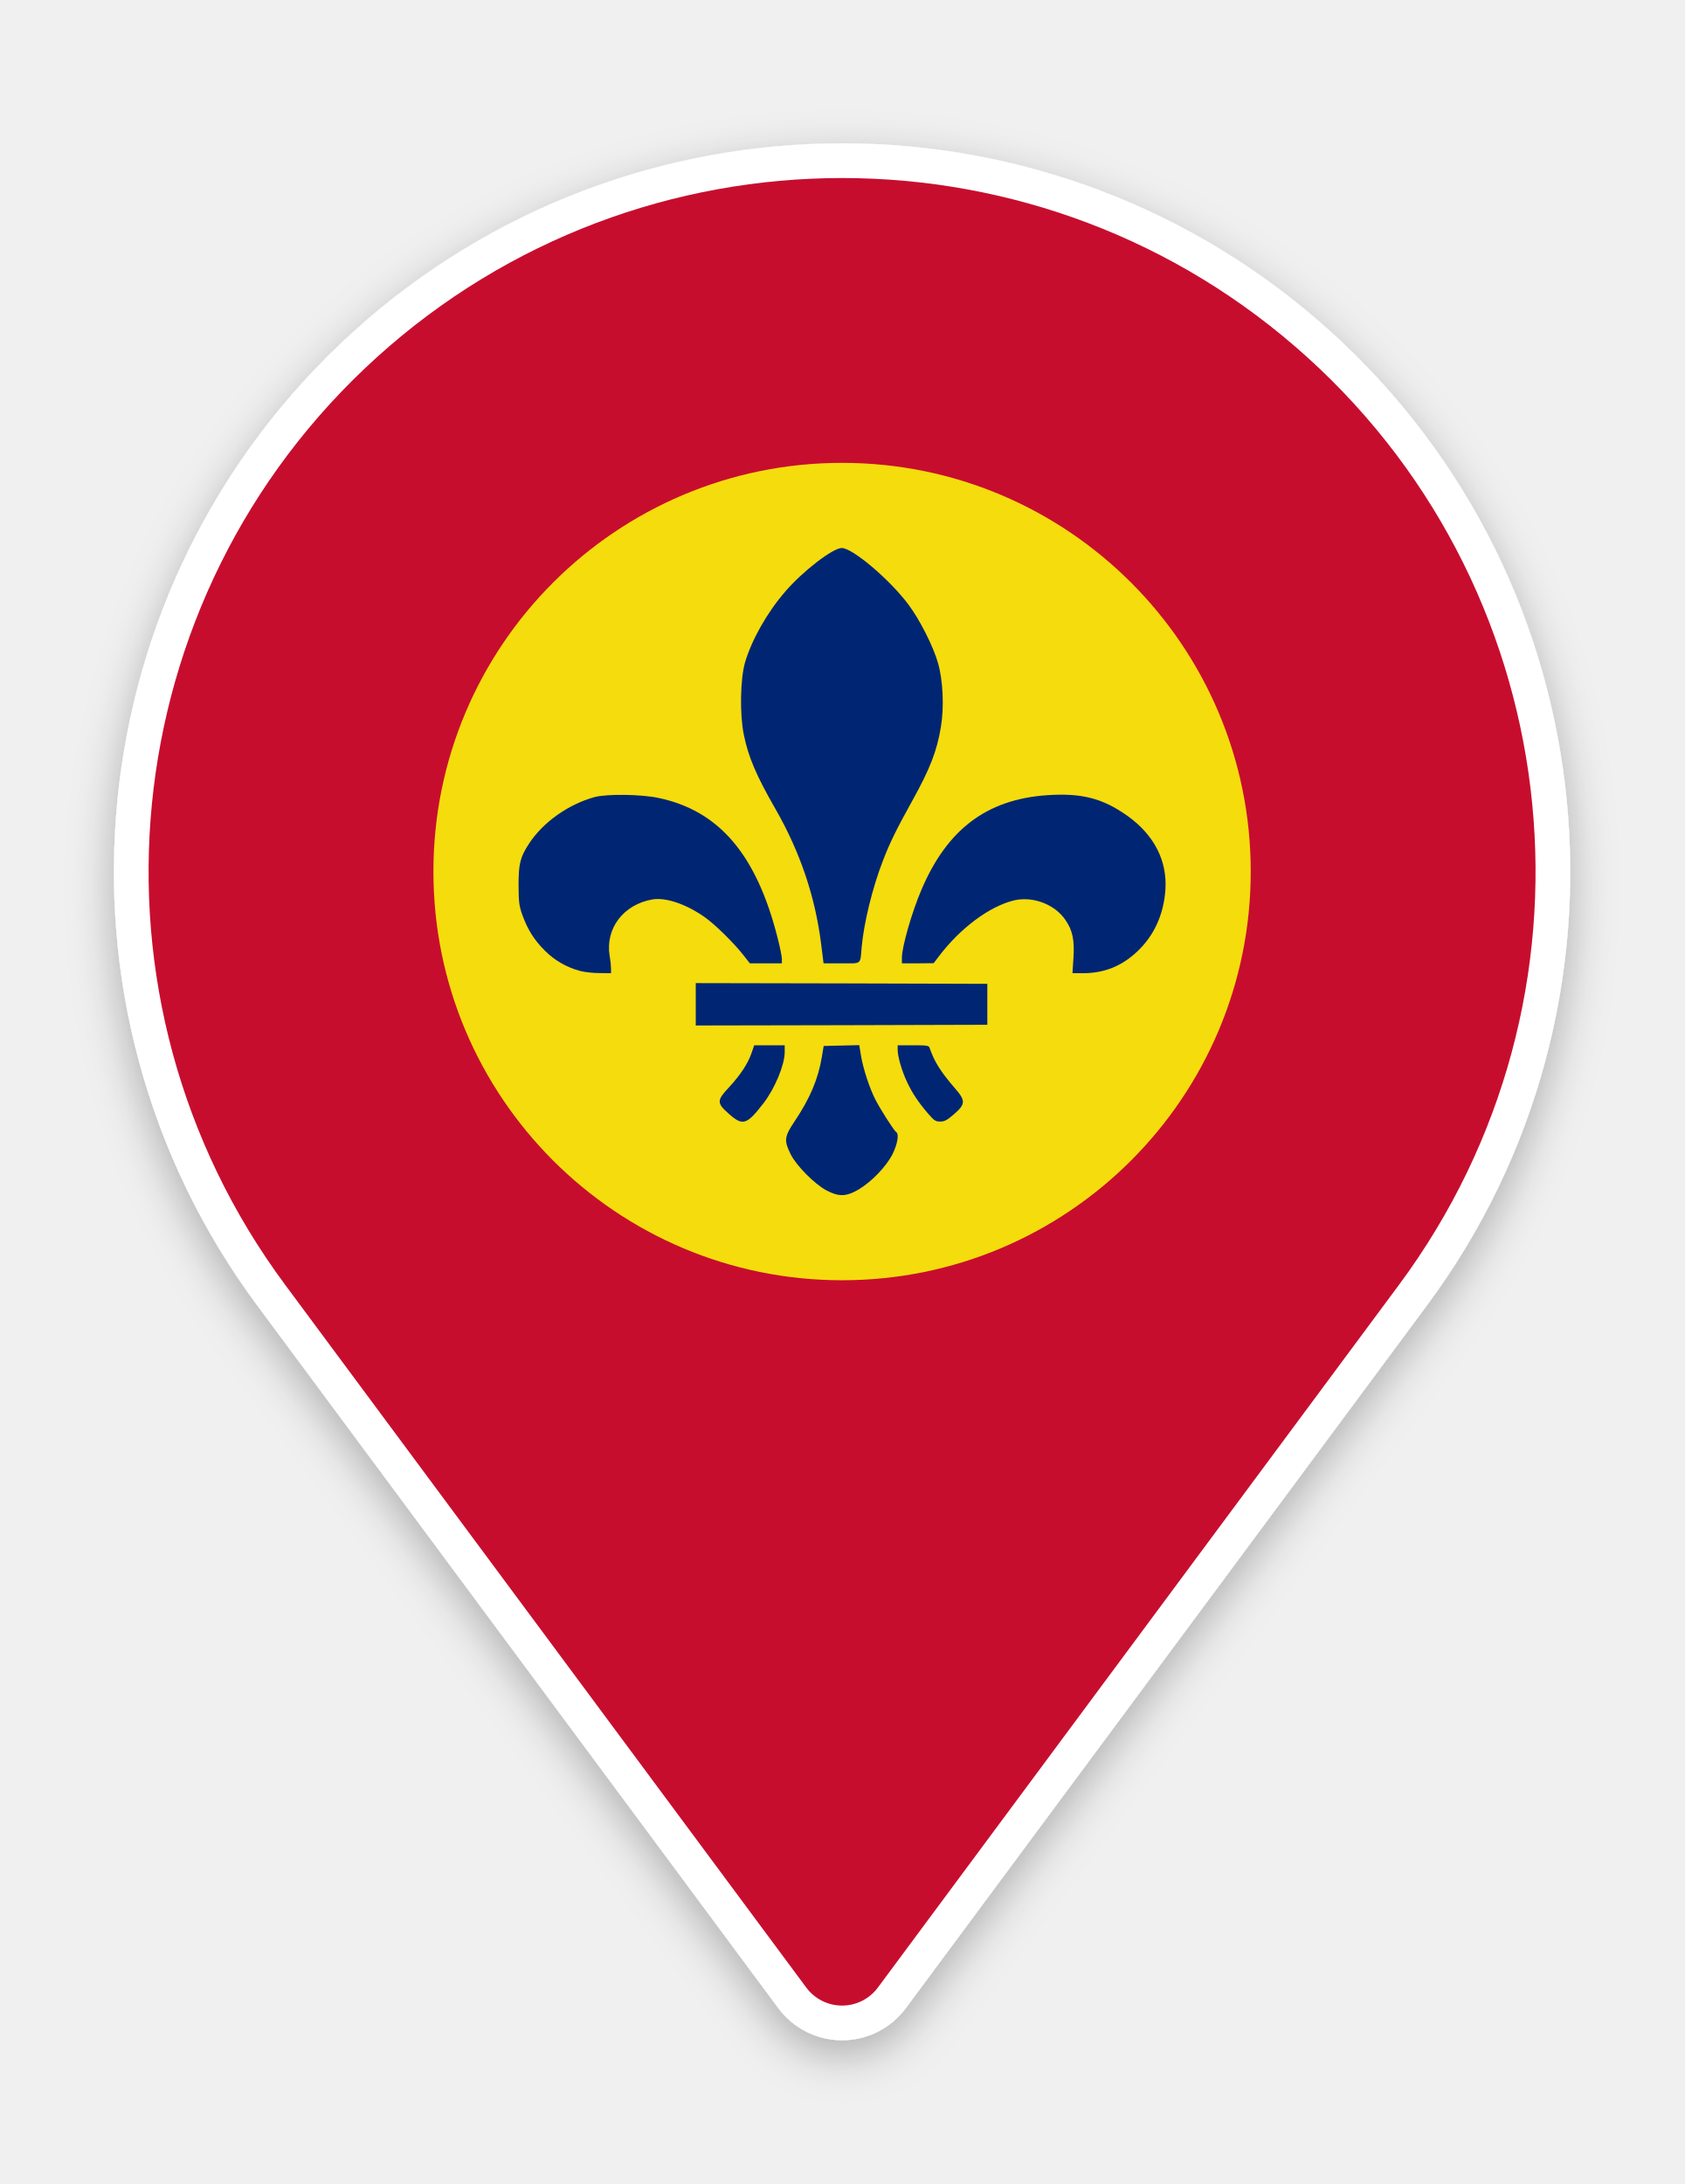
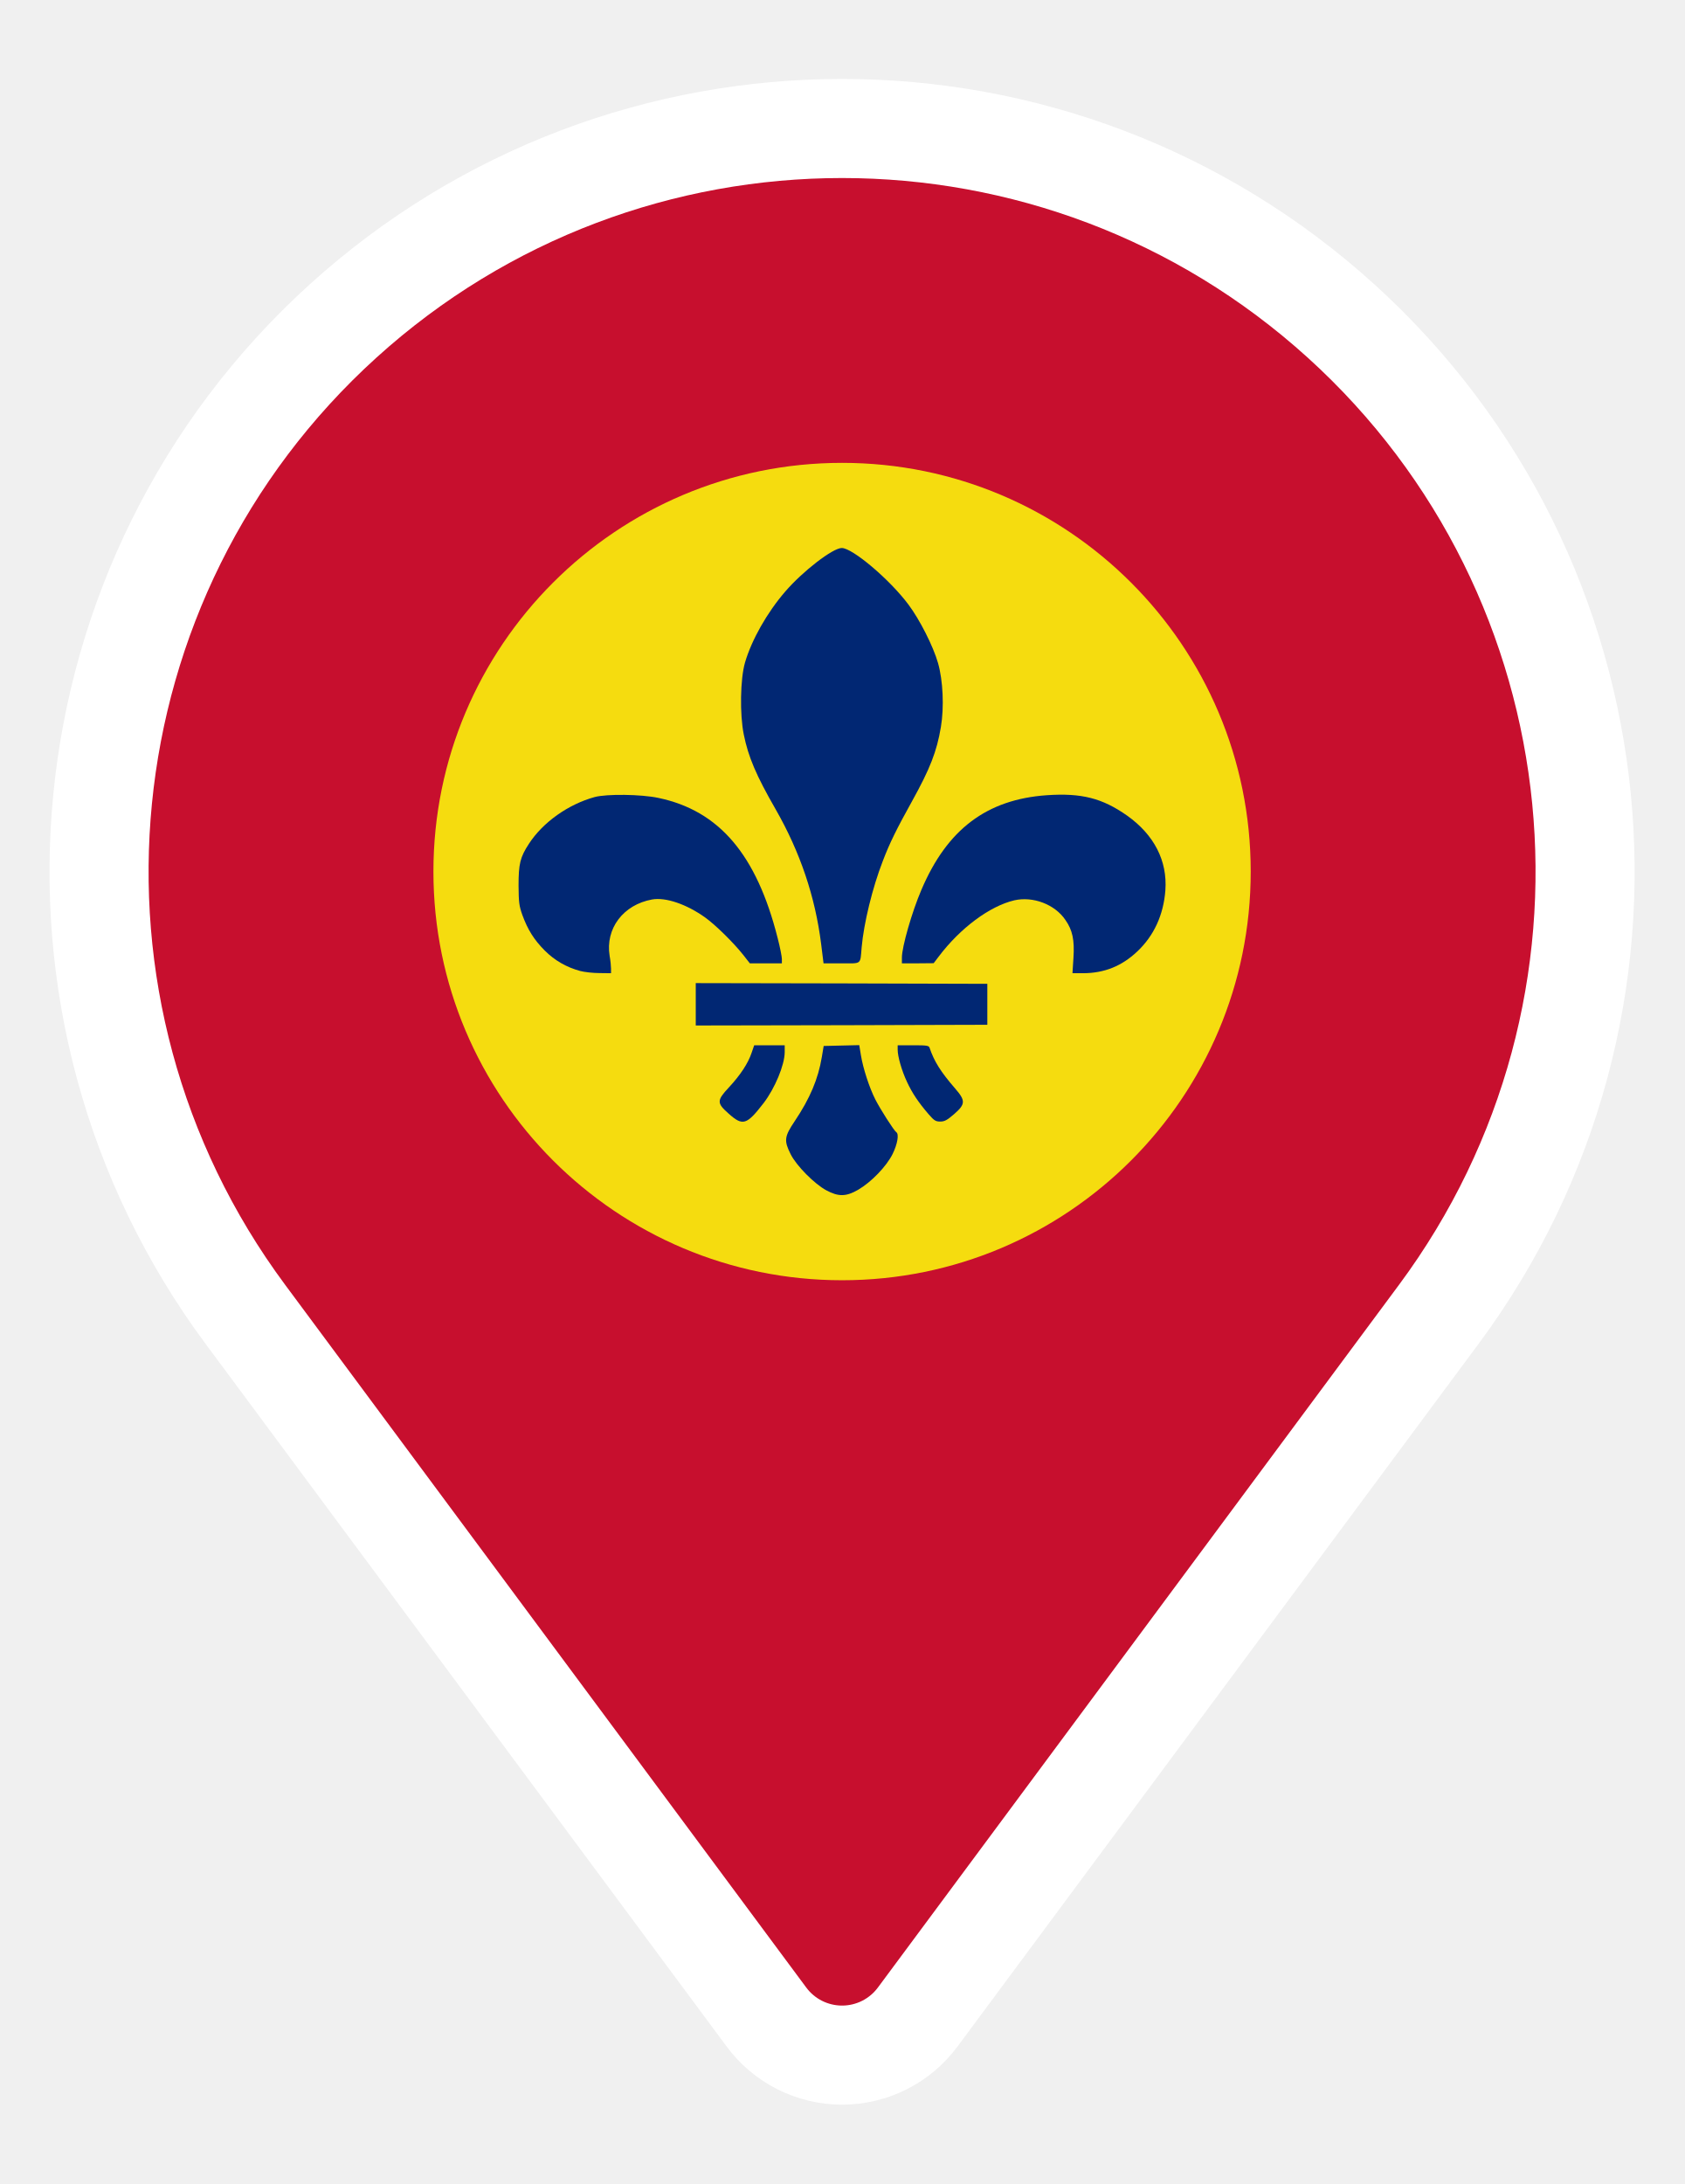
<svg xmlns="http://www.w3.org/2000/svg" width="600" height="778" version="1.1" viewBox="-40 -40 680 858">
-   <defs>
-     <filter id="pin-shadow" x="-20%" y="-20%" width="140%" height="140%">
-       <feDropShadow dx="0" dy="6" stdDeviation="9" flood-color="#000000" flood-opacity="0.28" />
-     </filter>
-   </defs>
-   <g filter="url(#pin-shadow)">
-     <path id="pin-body" d="M75.1 466.8A280 280 0 1 1 524.9 466.8L314.5 750.5A18 18 0 0 1 285.5 750.5Z" style="fill:#c70f2e;fill-rule:evenodd;paint-order:stroke markers fill;stroke:#ffffff;stroke-width:28;stroke-linejoin:round;stroke-linecap:round" />
-     <circle id="pin-crest" cx="300" cy="300" r="165" style="fill:#f5dc0f;fill-rule:evenodd;paint-order:stroke markers fill;stroke-linecap:round" />
-     <g id="pin-fleur" transform="translate(300 300) scale(1.5) translate(-270 -250)">
-       <path id="p16xxTWB6T-pin" d="m265.771 335.804c-3.193-1.711-8.095-6.654-9.616-9.734-1.824-3.65-1.71-4.715 1.102-8.897 4.105-6.122 6.309-11.331 7.297-17.262l0.494-2.966 9.578-0.228 0.456 2.776c0.57 3.46 2.242 8.631 3.839 11.787 1.292 2.586 5.093 8.517 5.663 8.859 0.798 0.494 0.342 3.194-0.988 5.893-1.672 3.346-5.701 7.528-9.274 9.62-3.231 1.863-5.283 1.901-8.551 0.152z" style="fill:#012773;stroke-width:.038" />
-       <path id="pQAol6trK-pin" d="m239.47 315.158c-3.231-2.852-3.231-3.536 0.076-7.072 3.079-3.308 5.169-6.502 6.081-9.239l0.722-2.091h8.209v1.825c0 3.46-2.66 9.81-5.701 13.764-4.561 5.893-5.587 6.198-9.388 2.814z" style="fill:#012773;stroke-width:.038" />
-       <path id="pcT3ydoyb-pin" d="m293.287 315.31c-2.774-3.232-4.447-5.741-5.815-8.707-1.444-3.08-2.508-6.844-2.508-8.669v-1.179h4.181c3.649 0 4.219 0.076 4.409 0.684 1.254 3.688 2.965 6.426 6.879 10.95 2.85 3.27 2.812 4.22-0.304 6.92-1.9 1.635-2.546 1.977-3.725 1.977-1.216 0-1.634-0.266-3.117-1.977z" style="fill:#012773;stroke-width:.038" />
-       <path id="pVeHZqMiJ-pin" d="m230.615 285.729v-5.703l39.261 0.076 39.223 0.114v11.026l-39.223 0.114-39.261 0.076z" style="fill:#012773;stroke-width:.038" />
-       <path id="p17DrX6vzg-pin" d="m199.487 276.755c-3.649-0.989-6.841-2.814-9.502-5.475-2.888-2.89-4.599-5.627-6.043-9.582-0.874-2.471-0.988-3.346-1.026-7.909 0-5.855 0.418-7.642 2.812-11.293 3.763-5.779 10.604-10.608 17.673-12.547 3.269-0.875 12.504-0.76 17.141 0.228 16.381 3.422 26.453 15.285 32.115 37.718 0.646 2.471 1.14 5.019 1.14 5.627v1.179h-8.627l-1.786-2.281c-2.584-3.27-7.449-8.061-10.262-10.076-5.017-3.574-10.604-5.475-14.252-4.829-7.791 1.407-12.618 7.833-11.44 15.171 0.228 1.217 0.38 2.776 0.38 3.46v1.217l-3.117-0.038c-1.748 0-4.067-0.266-5.207-0.57z" style="fill:#012773;stroke-width:.038" />
-       <path id="pWeeag0k7-pin" d="m332.282 273.219c0.304-4.791-0.228-7.414-2.166-10.19-2.85-4.22-8.741-6.426-13.758-5.285-6.613 1.559-14.556 7.452-20.372 15.171l-1.33 1.749-4.257 0.038h-4.295v-1.559c0-2.852 2.698-12.281 5.245-18.213 6.917-16.273 17.559-24.334 33.75-25.475 9.35-0.646 14.975 0.798 21.664 5.513 7.259 5.171 10.832 12.167 10.262 20.076-0.494 6.616-3.079 12.243-7.563 16.464-4.181 3.954-8.894 5.855-14.671 5.855h-2.774z" style="fill:#012773;stroke-width:.038" />
-       <path id="pr6CM4ixr-pin" d="m264.365 269.493c-1.596-12.738-5.663-24.753-12.238-36.235-5.245-9.125-7.373-14.106-8.589-20.152-1.102-5.399-0.95-14.981 0.342-19.391 1.786-6.084 5.929-13.422 10.832-19.087 4.713-5.475 12.808-11.711 15.203-11.711 2.888 0 12.922 8.479 17.939 15.209 3.003 3.992 6.689 11.217 7.981 15.779 1.33 4.677 1.672 11.825 0.76 17.224-1.102 6.578-2.926 11.217-7.753 19.924-4.181 7.528-6.005 11.217-7.867 16.083-2.812 7.224-5.131 16.806-5.701 23.232-0.418 4.791 0.114 4.335-5.435 4.335h-4.827z" style="fill:#012773;stroke-width:.038" />
-     </g>
+   <path id="pin-outline" d="M75.1 466.8A280 280 0 1 1 524.9 466.8L314.5 750.5A18 18 0 0 1 285.5 750.5Z" style="fill:#ffffff;stroke:#ffffff;stroke-width:80;stroke-linejoin:round" />
+   <path id="pin-body" d="M75.1 466.8A280 280 0 1 1 524.9 466.8L314.5 750.5A18 18 0 0 1 285.5 750.5Z" style="fill:#c70f2e;fill-rule:evenodd;paint-order:stroke markers fill;stroke-linecap:round" />
+   <circle id="pin-crest" cx="300" cy="300" r="165" style="fill:#f5dc0f;fill-rule:evenodd;paint-order:stroke markers fill;stroke-linecap:round" />
+   <g id="pin-fleur" transform="translate(300 300) scale(1.5) translate(-270 -250)">
+     <path id="p16xxTWB6T-pin" d="m265.771 335.804c-3.193-1.711-8.095-6.654-9.616-9.734-1.824-3.65-1.71-4.715 1.102-8.897 4.105-6.122 6.309-11.331 7.297-17.262l0.494-2.966 9.578-0.228 0.456 2.776c0.57 3.46 2.242 8.631 3.839 11.787 1.292 2.586 5.093 8.517 5.663 8.859 0.798 0.494 0.342 3.194-0.988 5.893-1.672 3.346-5.701 7.528-9.274 9.62-3.231 1.863-5.283 1.901-8.551 0.152z" style="fill:#012773;stroke-width:.038" />
+     <path id="pQAol6trK-pin" d="m239.47 315.158c-3.231-2.852-3.231-3.536 0.076-7.072 3.079-3.308 5.169-6.502 6.081-9.239l0.722-2.091h8.209v1.825c0 3.46-2.66 9.81-5.701 13.764-4.561 5.893-5.587 6.198-9.388 2.814z" style="fill:#012773;stroke-width:.038" />
+     <path id="pcT3ydoyb-pin" d="m293.287 315.31c-2.774-3.232-4.447-5.741-5.815-8.707-1.444-3.08-2.508-6.844-2.508-8.669v-1.179h4.181c3.649 0 4.219 0.076 4.409 0.684 1.254 3.688 2.965 6.426 6.879 10.95 2.85 3.27 2.812 4.22-0.304 6.92-1.9 1.635-2.546 1.977-3.725 1.977-1.216 0-1.634-0.266-3.117-1.977z" style="fill:#012773;stroke-width:.038" />
+     <path id="pVeHZqMiJ-pin" d="m230.615 285.729v-5.703l39.261 0.076 39.223 0.114v11.026l-39.223 0.114-39.261 0.076z" style="fill:#012773;stroke-width:.038" />
+     <path id="p17DrX6vzg-pin" d="m199.487 276.755c-3.649-0.989-6.841-2.814-9.502-5.475-2.888-2.89-4.599-5.627-6.043-9.582-0.874-2.471-0.988-3.346-1.026-7.909 0-5.855 0.418-7.642 2.812-11.293 3.763-5.779 10.604-10.608 17.673-12.547 3.269-0.875 12.504-0.76 17.141 0.228 16.381 3.422 26.453 15.285 32.115 37.718 0.646 2.471 1.14 5.019 1.14 5.627v1.179h-8.627l-1.786-2.281c-2.584-3.27-7.449-8.061-10.262-10.076-5.017-3.574-10.604-5.475-14.252-4.829-7.791 1.407-12.618 7.833-11.44 15.171 0.228 1.217 0.38 2.776 0.38 3.46v1.217l-3.117-0.038c-1.748 0-4.067-0.266-5.207-0.57z" style="fill:#012773;stroke-width:.038" />
+     <path id="pWeeag0k7-pin" d="m332.282 273.219c0.304-4.791-0.228-7.414-2.166-10.19-2.85-4.22-8.741-6.426-13.758-5.285-6.613 1.559-14.556 7.452-20.372 15.171l-1.33 1.749-4.257 0.038h-4.295v-1.559c0-2.852 2.698-12.281 5.245-18.213 6.917-16.273 17.559-24.334 33.75-25.475 9.35-0.646 14.975 0.798 21.664 5.513 7.259 5.171 10.832 12.167 10.262 20.076-0.494 6.616-3.079 12.243-7.563 16.464-4.181 3.954-8.894 5.855-14.671 5.855h-2.774z" style="fill:#012773;stroke-width:.038" />
+     <path id="pr6CM4ixr-pin" d="m264.365 269.493c-1.596-12.738-5.663-24.753-12.238-36.235-5.245-9.125-7.373-14.106-8.589-20.152-1.102-5.399-0.95-14.981 0.342-19.391 1.786-6.084 5.929-13.422 10.832-19.087 4.713-5.475 12.808-11.711 15.203-11.711 2.888 0 12.922 8.479 17.939 15.209 3.003 3.992 6.689 11.217 7.981 15.779 1.33 4.677 1.672 11.825 0.76 17.224-1.102 6.578-2.926 11.217-7.753 19.924-4.181 7.528-6.005 11.217-7.867 16.083-2.812 7.224-5.131 16.806-5.701 23.232-0.418 4.791 0.114 4.335-5.435 4.335h-4.827z" style="fill:#012773;stroke-width:.038" />
  </g>
</svg>
